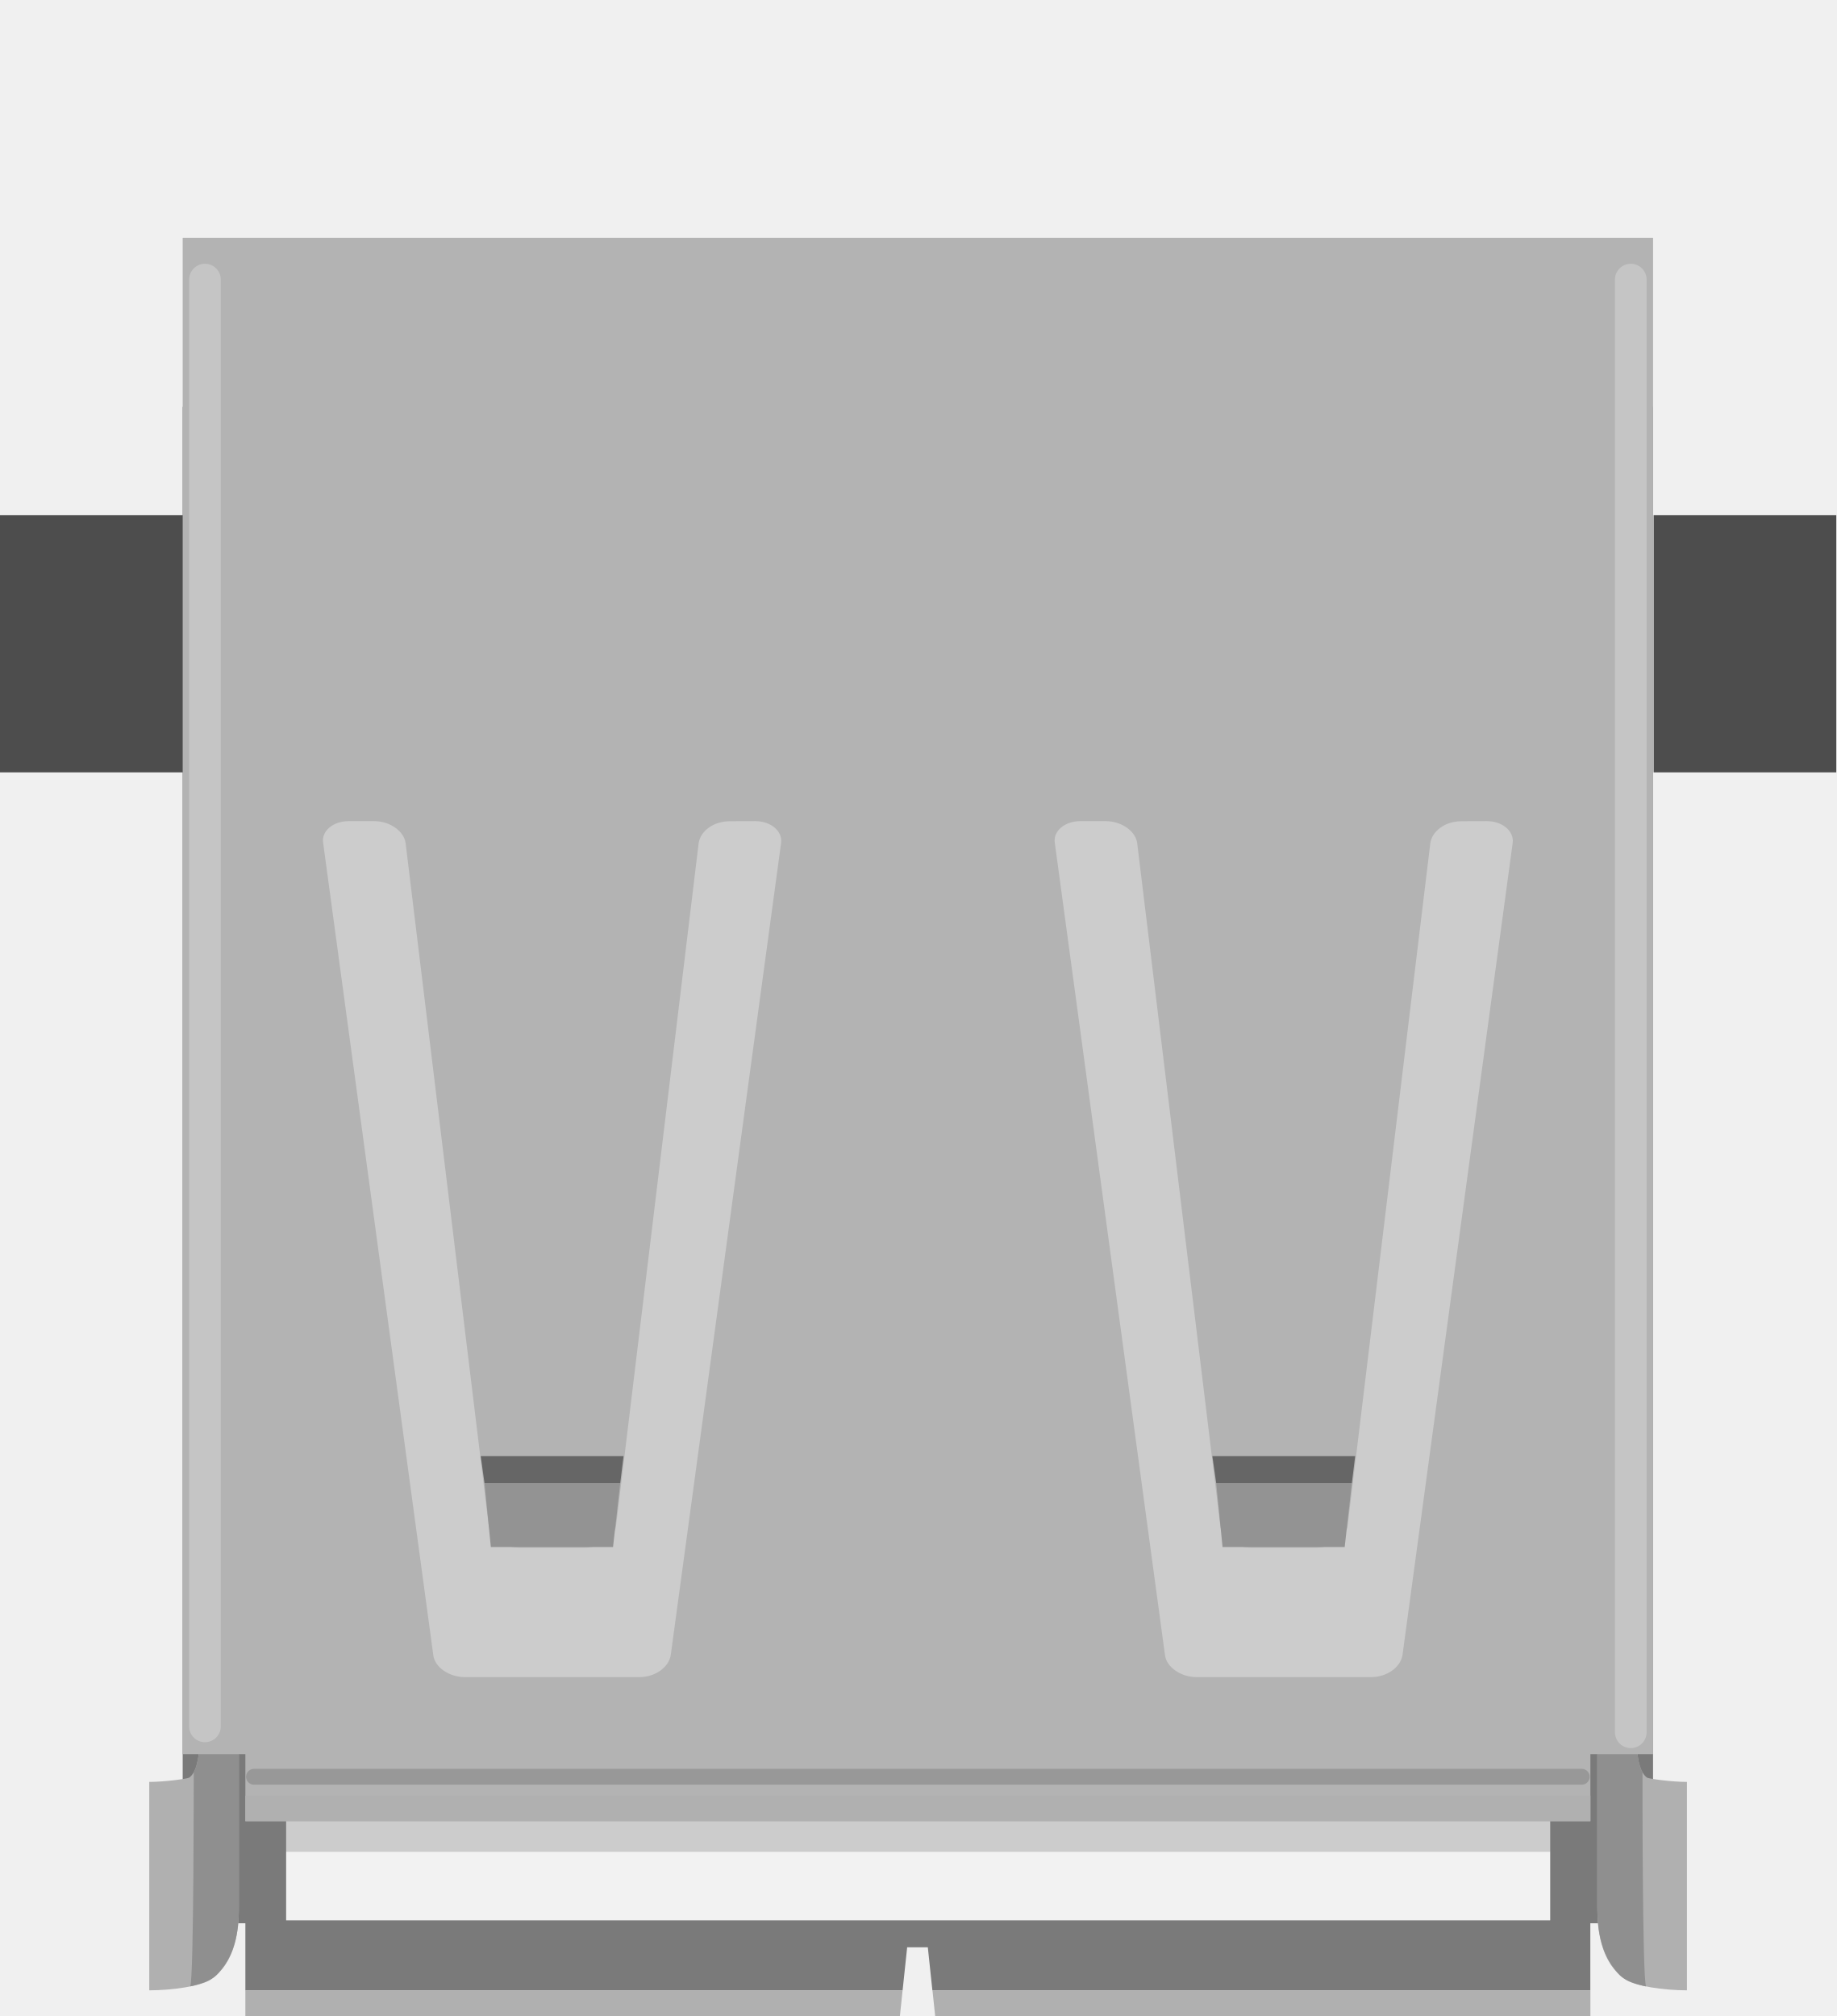
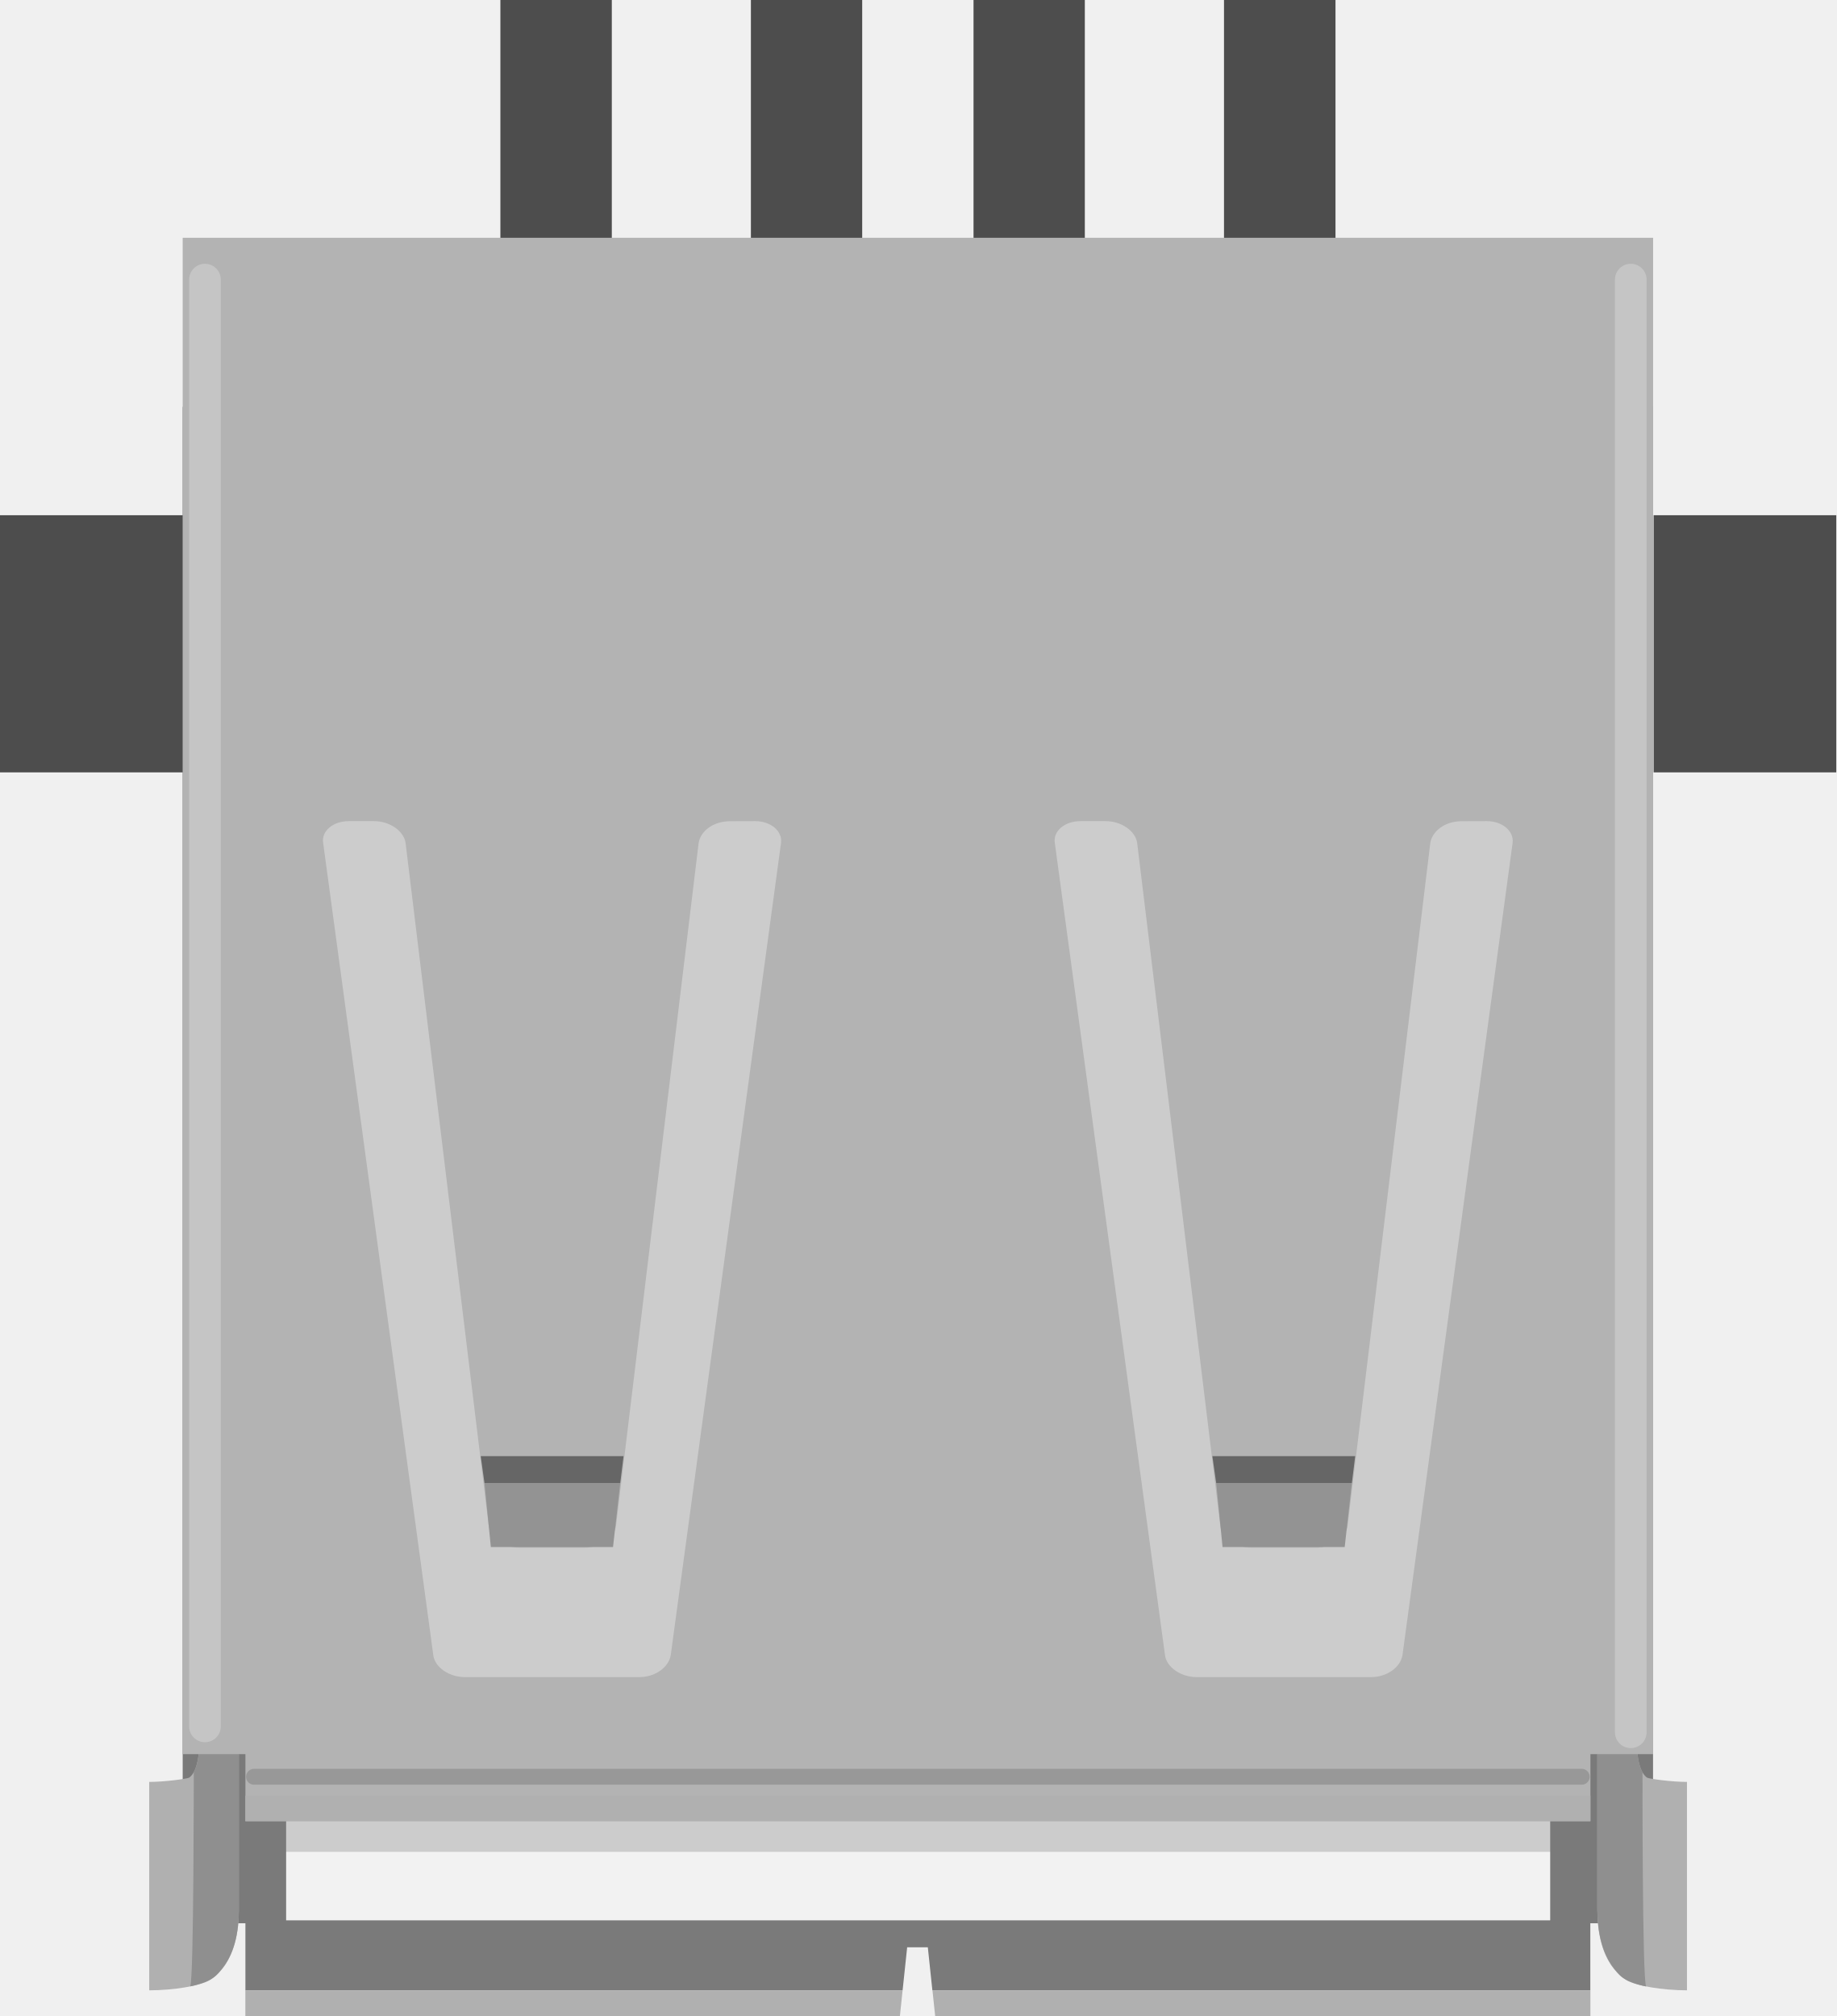
<svg xmlns="http://www.w3.org/2000/svg" version="1.1" id="Ebene_1" x="0px" y="0px" width="46.762px" height="51.336px" viewBox="0 0 46.762 51.336" enable-background="new 0 0 46.762 51.336" xml:space="preserve">
-   <g>
-     <path fill="#7A7A7A" d="M4.652,10.36v38.615h1.596v1.707h16.736l0.116-1.096h0.526l0.116,1.096h16.754v-1.707h1.597V10.36H4.652z    M17.079,46.457c-0.053,0.307-0.395,0.555-0.795,0.555h-4.451c-0.397,0-0.76-0.254-0.799-0.555L8.229,25.772   c-0.051-0.305,0.256-0.557,0.646-0.557h0.656c0.396,0,0.754,0.254,0.797,0.557l2.117,17.384c0.033,0.31,0.373,0.558,0.793,0.558   h1.652c0.383,0,0.76-0.252,0.797-0.558l2.104-17.384c0.047-0.303,0.373-0.555,0.797-0.555l0.648-0.002   c0.391,0,0.693,0.254,0.654,0.555L17.079,46.457z M35.712,46.457c-0.054,0.307-0.396,0.555-0.796,0.555h-4.449   c-0.397,0-0.761-0.254-0.801-0.555L26.86,25.772c-0.05-0.305,0.255-0.557,0.646-0.557h0.654c0.396,0,0.755,0.254,0.797,0.557   l2.117,17.384c0.034,0.31,0.373,0.558,0.792,0.558h1.653c0.383,0,0.76-0.252,0.797-0.558l2.106-17.384   c0.048-0.303,0.373-0.555,0.795-0.555l0.647-0.002c0.392,0,0.694,0.254,0.655,0.555L35.712,46.457z" />
-     <g>
-       <rect x="7.286" y="13.712" fill="#CCCCCC" width="32.188" height="33.438" />
-       <rect x="7.286" y="47.15" fill="#F2F2F2" width="32.188" height="1.75" />
-     </g>
-     <g>
-       <path fill="#B0B0B0" d="M40.674,44.27h1c0,0.535,0.099,0.885,0.27,0.998c0.066,0.031,0.627,0.107,1.012,0.107v0.674v0.326v3.307    v0.154v0.846c-0.604,0-1.316-0.111-1.56-0.271c-0.664-0.445-0.715-1.341-0.72-1.738l-0.002-0.002v-4l0.019,0.011    C40.676,44.508,40.674,44.361,40.674,44.27z" />
-       <path fill="#8F8F8F" d="M41.825,45.129c-0.097-0.172-0.149-0.465-0.149-0.861h-1v4.305c0,0.281,0.007,1.035,0.429,1.56    c0.125,0.144,0.189,0.315,0.811,0.451C41.817,50.41,41.825,45.129,41.825,45.129z" />
-     </g>
-     <g id="breadboard_1_">
-       <g id="icon">
-         <g transform="translate(-73.7598,-38.7205)">
-           <g transform="matrix(0, 0, 0, 0, 173.76, 238.72)">
-             <rect x="86.502" y="38.72" fill="#4D4D4D" width="2.837" height="18.425" />
-             <rect x="92.881" y="38.72" fill="#4D4D4D" width="2.834" height="18.425" />
-             <rect x="98.55" y="38.72" fill="#4D4D4D" width="2.834" height="18.425" />
-             <rect x="104.928" y="38.72" fill="#4D4D4D" width="2.839" height="18.425" />
-           </g>
-         </g>
-       </g>
-     </g>
-     <g>
-       <g>
-         <g>
-           <path fill="#B0B0B0" d="M6.082,44.27h-1c0,0.535-0.098,0.885-0.268,0.998c-0.068,0.031-0.627,0.107-1.013,0.107v0.674v0.326      v3.307v0.154v0.846c0.605,0,1.318-0.111,1.56-0.271c0.665-0.445,0.716-1.341,0.72-1.738l0.001-0.002v-4l-0.017,0.011      C6.081,44.508,6.082,44.361,6.082,44.27z" />
-           <path fill="#8F8F8F" d="M4.843,50.582c0.619-0.135,0.688-0.309,0.812-0.451c0.422-0.521,0.428-1.275,0.428-1.559v-4.305h-1      c0,0.396-0.055,0.688-0.149,0.86C4.932,45.129,4.939,50.41,4.843,50.582z" />
-         </g>
-       </g>
-       <g>
-         <g>
-           <path fill="#B3B3B3" d="M4.652,6.055v38.613h1.596v1.707h34.25v-1.707h1.596V6.055H4.652z M17.079,42.152      c-0.053,0.306-0.395,0.554-0.795,0.554h-4.451c-0.397,0-0.76-0.252-0.799-0.554L8.229,21.466      c-0.051-0.304,0.256-0.556,0.646-0.556h0.656c0.396,0,0.754,0.253,0.797,0.556l2.117,17.386c0.033,0.31,0.373,0.558,0.793,0.558      h1.652c0.383,0,0.76-0.253,0.797-0.558l2.104-17.385c0.047-0.304,0.373-0.555,0.797-0.555l0.648-0.002      c0.391,0,0.693,0.253,0.654,0.555L17.079,42.152z M35.712,42.152c-0.054,0.306-0.396,0.554-0.796,0.554h-4.449      c-0.397,0-0.761-0.252-0.801-0.554L26.86,21.466c-0.05-0.304,0.255-0.556,0.646-0.556h0.654c0.396,0,0.755,0.253,0.797,0.556      l2.117,17.386c0.034,0.31,0.373,0.558,0.792,0.558h1.653c0.383,0,0.76-0.253,0.797-0.558l2.106-17.385      c0.048-0.304,0.373-0.555,0.795-0.555l0.647-0.002c0.392,0,0.694,0.253,0.655,0.555L35.712,42.152z" />
-         </g>
-         <g>
-           <polygon fill="none" points="12.499,39.395 15.61,39.395 15.794,37.764 12.337,37.764     " />
-           <polygon fill="#939393" points="15.794,37.764 15.61,39.395 12.499,39.395 12.337,37.764     " />
-           <polygon fill="#666666" points="15.794,37.764 15.878,37.08 12.241,37.08 12.337,37.764     " />
-         </g>
-         <g>
-           <polygon fill="none" points="31.131,39.395 34.241,39.395 34.424,37.764 30.969,37.764     " />
-           <polygon fill="#939393" points="34.424,37.764 34.241,39.395 31.131,39.395 30.969,37.764     " />
-           <polygon fill="#666666" points="34.424,37.764 34.508,37.08 30.872,37.08 30.969,37.764     " />
-         </g>
-         <line fill="none" stroke="#FFFFFF" stroke-width="0.806" stroke-linecap="round" stroke-opacity="0.24" x1="5.219" y1="7.12" x2="5.219" y2="43.961" />
-         <line fill="none" stroke="#FFFFFF" stroke-width="0.806" stroke-linecap="round" stroke-opacity="0.24" x1="41.526" y1="7.12" x2="41.526" y2="44.111" />
-         <line fill="none" stroke="#000000" stroke-width="0.403" stroke-linecap="round" stroke-opacity="0.15" x1="40.278" y1="45.244" x2="6.467" y2="45.244" />
-         <rect x="6.248" y="45.725" fill="#B0B0B0" width="34.25" height="0.65" />
-       </g>
-     </g>
-     <g>
-       <polygon fill="#B0B0B0" points="22.984,50.682 6.248,50.682 6.248,51.336 22.915,51.336   " />
-       <polygon fill="#B0B0B0" points="23.744,50.682 23.813,51.336 40.498,51.336 40.498,50.682   " />
-     </g>
-     <rect x="0" y="13.12" fill="#4D4D4D" width="4.652" height="6.548" />
-     <rect x="42.108" y="13.12" fill="#4D4D4D" width="4.651" height="6.548" />
-   </g>
+   <path fill="#7A7A7A" d="M4.652,10.36v38.615h1.597v1.707h16.735l0.116-1.096h0.526l0.116,1.096h16.754v-1.707h1.597V10.36H4.652z   M17.079,46.457c-0.054,0.307-0.396,0.555-0.795,0.555h-4.451c-0.397,0-0.76-0.254-0.799-0.555L8.229,25.772  c-0.051-0.305,0.256-0.557,0.646-0.557h0.655c0.396,0,0.755,0.254,0.798,0.557l2.116,17.384c0.033,0.31,0.373,0.558,0.793,0.558  h1.652c0.383,0,0.76-0.252,0.797-0.558l2.104-17.384c0.047-0.303,0.373-0.555,0.797-0.555l0.647-0.002  c0.392,0,0.693,0.254,0.654,0.555L17.079,46.457z M35.712,46.457c-0.054,0.307-0.396,0.555-0.796,0.555h-4.449  c-0.397,0-0.761-0.254-0.801-0.555L26.86,25.772c-0.05-0.305,0.256-0.557,0.646-0.557h0.654c0.396,0,0.755,0.254,0.797,0.557  l2.117,17.384c0.033,0.31,0.372,0.558,0.792,0.558h1.652c0.383,0,0.76-0.252,0.797-0.558l2.106-17.384  c0.048-0.303,0.373-0.555,0.795-0.555l0.646-0.002c0.393,0,0.694,0.254,0.655,0.555L35.712,46.457z" />
+   <rect x="7.286" y="13.712" fill="#CCCCCC" width="32.188" height="33.438" />
+   <rect x="7.286" y="47.15" fill="#F2F2F2" width="32.188" height="1.75" />
+   <path fill="#B0B0B0" d="M40.674,44.27h1c0,0.535,0.099,0.885,0.27,0.998c0.066,0.031,0.627,0.107,1.013,0.107v0.674v0.326v3.307  v0.154v0.846c-0.604,0-1.316-0.111-1.561-0.271c-0.664-0.445-0.715-1.341-0.72-1.738l-0.002-0.002v-4l0.019,0.011  C40.676,44.508,40.674,44.361,40.674,44.27z" />
+   <path fill="#8F8F8F" d="M41.825,45.129c-0.098-0.172-0.149-0.465-0.149-0.861h-1v4.305c0,0.281,0.007,1.035,0.429,1.561  c0.125,0.145,0.189,0.314,0.812,0.451C41.817,50.41,41.825,45.129,41.825,45.129z" />
+   <rect x="12.742" y="0" fill="#4D4D4D" width="2.837" height="6.877" />
+   <rect x="19.121" y="0" fill="#4D4D4D" width="2.834" height="6.877" />
+   <rect x="24.79" y="0" fill="#4D4D4D" width="2.834" height="6.877" />
+   <rect x="31.168" y="0" fill="#4D4D4D" width="2.839" height="6.877" />
+   <path fill="#B0B0B0" d="M6.082,44.27h-1c0,0.535-0.099,0.885-0.269,0.998c-0.067,0.031-0.627,0.107-1.013,0.107v0.674v0.326v3.307  v0.154v0.846c0.604,0,1.318-0.111,1.56-0.271c0.665-0.445,0.717-1.341,0.721-1.738l0.001-0.002v-4l-0.018,0.011  C6.081,44.508,6.082,44.361,6.082,44.27z" />
+   <path fill="#8F8F8F" d="M4.843,50.582c0.619-0.135,0.688-0.309,0.812-0.451c0.423-0.521,0.429-1.275,0.429-1.559v-4.305h-1  c0,0.396-0.056,0.688-0.149,0.859C4.932,45.129,4.939,50.41,4.843,50.582z" />
+   <path fill="#B3B3B3" d="M4.652,6.055v38.613h1.597v1.707h34.25v-1.707h1.596V6.055H4.652z M17.079,42.152  c-0.054,0.306-0.396,0.554-0.795,0.554h-4.451c-0.397,0-0.76-0.252-0.799-0.554L8.229,21.466c-0.051-0.304,0.256-0.556,0.646-0.556  h0.655c0.396,0,0.755,0.253,0.798,0.556l2.116,17.386c0.033,0.311,0.373,0.559,0.793,0.559h1.652c0.383,0,0.76-0.254,0.797-0.559  l2.104-17.385c0.047-0.304,0.373-0.555,0.797-0.555l0.647-0.002c0.392,0,0.693,0.253,0.654,0.555L17.079,42.152z M35.712,42.152  c-0.054,0.306-0.396,0.554-0.796,0.554h-4.449c-0.397,0-0.761-0.252-0.801-0.554L26.86,21.466c-0.05-0.304,0.256-0.556,0.646-0.556  h0.654c0.396,0,0.755,0.253,0.797,0.556l2.117,17.386c0.033,0.311,0.372,0.559,0.792,0.559h1.652c0.383,0,0.76-0.254,0.797-0.559  l2.106-17.385c0.048-0.304,0.373-0.555,0.795-0.555l0.646-0.002c0.393,0,0.694,0.253,0.655,0.555L35.712,42.152z" />
+   <polygon fill="none" points="12.499,39.395 15.61,39.395 15.794,37.764 12.337,37.764 " />
+   <polygon fill="#939393" points="15.794,37.764 15.61,39.395 12.499,39.395 12.337,37.764 " />
+   <polygon fill="#666666" points="15.794,37.764 15.878,37.08 12.241,37.08 12.337,37.764 " />
+   <polygon fill="none" points="31.131,39.395 34.241,39.395 34.424,37.764 30.969,37.764 " />
+   <polygon fill="#939393" points="34.424,37.764 34.241,39.395 31.131,39.395 30.969,37.764 " />
+   <polygon fill="#666666" points="34.424,37.764 34.508,37.08 30.872,37.08 30.969,37.764 " />
+   <line fill="none" stroke="#FFFFFF" stroke-width="0.806" stroke-linecap="round" stroke-opacity="0.24" x1="5.219" y1="7.12" x2="5.219" y2="43.961" />
+   <line fill="none" stroke="#FFFFFF" stroke-width="0.806" stroke-linecap="round" stroke-opacity="0.24" x1="41.526" y1="7.12" x2="41.526" y2="44.111" />
+   <line fill="none" stroke="#000000" stroke-width="0.403" stroke-linecap="round" stroke-opacity="0.15" x1="40.278" y1="45.244" x2="6.467" y2="45.244" />
+   <rect x="6.248" y="45.725" fill="#B0B0B0" width="34.25" height="0.65" />
+   <polygon fill="#B0B0B0" points="22.984,50.682 6.248,50.682 6.248,51.336 22.915,51.336 " />
+   <polygon fill="#B0B0B0" points="23.744,50.682 23.813,51.336 40.498,51.336 40.498,50.682 " />
+   <rect x="0" y="13.12" fill="#4D4D4D" width="4.651" height="6.548" />
+   <rect x="42.108" y="13.12" fill="#4D4D4D" width="4.651" height="6.548" />
</svg>
